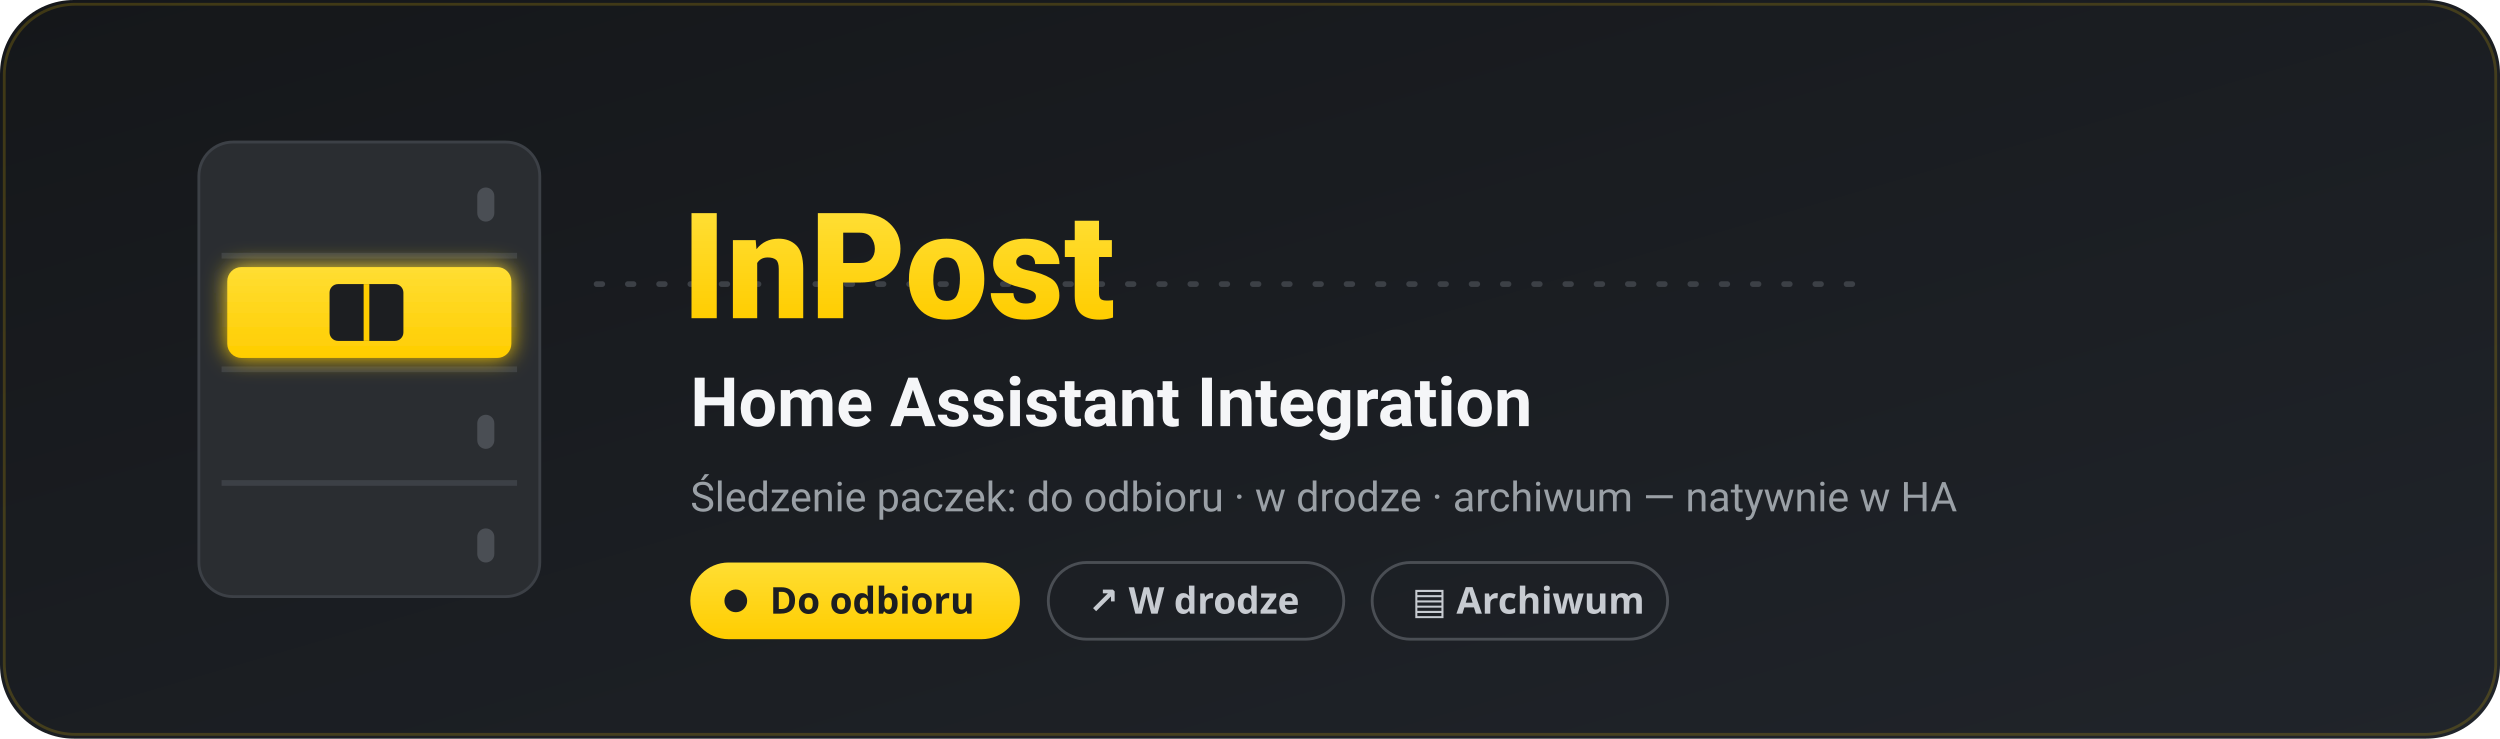
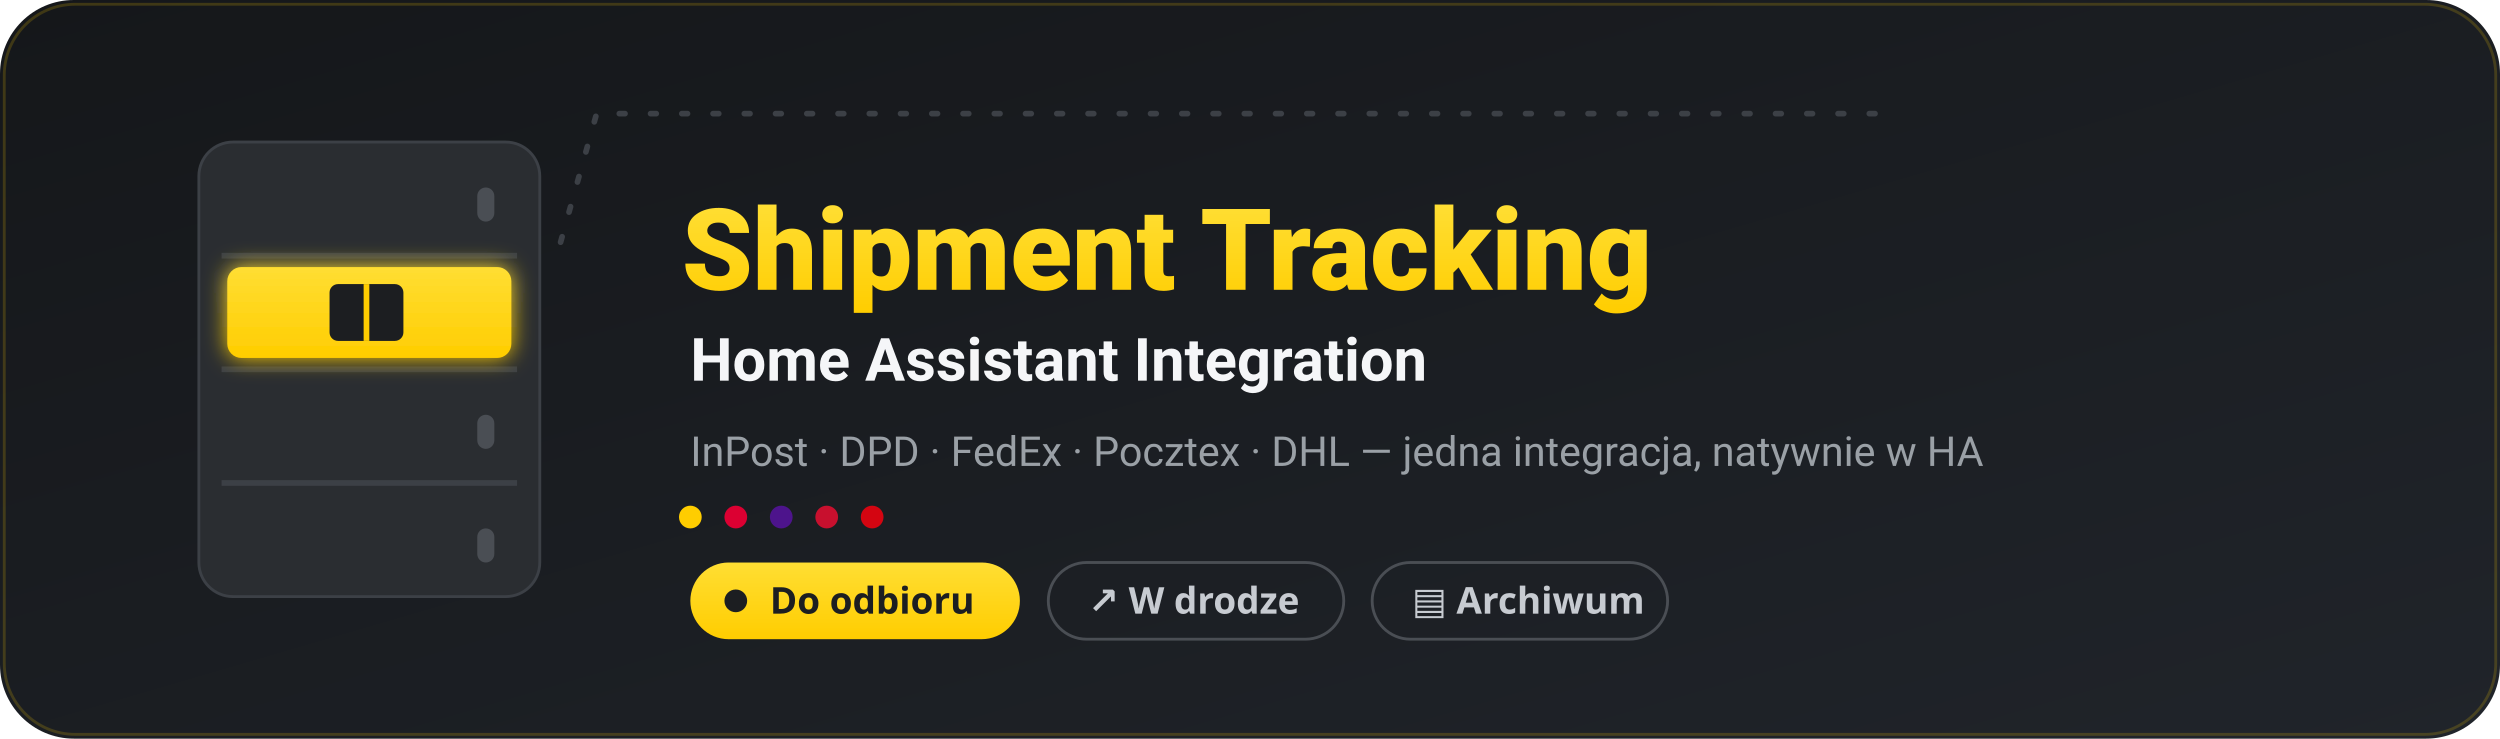
- <svg xmlns="http://www.w3.org/2000/svg" viewBox="0 0 880 260" width="880" height="260" role="img" aria-label="InPost for Home Assistant">
+ <svg xmlns="http://www.w3.org/2000/svg" viewBox="0 0 880 260" width="880" height="260" role="img" aria-label="Shipment Tracking for Home Assistant — InPost, DPD, FedEx, Pocztex, DHL">
  <defs>
    <linearGradient id="bg" x1="0" y1="0" x2="1" y2="1">
      <stop offset="0" stop-color="#15171a" />
      <stop offset="1" stop-color="#20242a" />
    </linearGradient>
    <linearGradient id="yellow" x1="0" y1="0" x2="0" y2="1">
      <stop offset="0" stop-color="#FFDE33" />
      <stop offset="1" stop-color="#FFCD00" />
    </linearGradient>
    <filter id="glow" x="-60%" y="-60%" width="220%" height="220%">
      <feGaussianBlur stdDeviation="4" result="b" />
      <feMerge>
        <feMergeNode in="b" />
        <feMergeNode in="SourceGraphic" />
      </feMerge>
    </filter>
  </defs>
  <rect width="880" height="260" rx="26" fill="url(#bg)" />
  <rect x="1.5" y="1.5" width="877" height="257" rx="25" fill="none" stroke="#FFCD00" stroke-opacity=".18" />
-   <path d="M 210 100 H 660" stroke="#3C4046" stroke-width="2" stroke-dasharray="2 9" stroke-linecap="round" />
+   <path d="M 660 40 L 210 40 L 196 90" stroke="#3C4046" stroke-width="2" stroke-dasharray="2 9" stroke-linecap="round" fill="none" />
  <g transform="translate(70,50)">
    <rect x="0" y="0" width="120" height="160" rx="12" fill="#2A2D31" stroke="#3C4046" />
    <g stroke="#3C4046" stroke-width="2">
      <line x1="8" y1="40" x2="112" y2="40" />
      <line x1="8" y1="80" x2="112" y2="80" />
      <line x1="8" y1="120" x2="112" y2="120" />
    </g>
    <g fill="#4A4E54">
      <rect x="98" y="16" width="6" height="12" rx="3" />
      <rect x="98" y="96" width="6" height="12" rx="3" />
      <rect x="98" y="136" width="6" height="12" rx="3" />
    </g>
    <g filter="url(#glow)">
      <rect x="10" y="44" width="100" height="32" rx="5" fill="url(#yellow)">
        <animate attributeName="opacity" values=".4;1;.4" dur="1.9s" repeatCount="indefinite" />
      </rect>
    </g>
    <rect x="46" y="50" width="26" height="20" rx="3" fill="#1c1e21" />
    <line x1="59" y1="50" x2="59" y2="70" stroke="#FFCD00" stroke-width="2" />
  </g>
  <rect width="24" height="19" rx="4" fill="url(#yellow)" opacity="0">
    <animate attributeName="opacity" values="0;1;1;0" keyTimes="0;0.14;0.82;1" dur="4.2s" repeatCount="indefinite" />
-     <animateMotion dur="4.2s" repeatCount="indefinite" calcMode="spline" keyTimes="0;1" keySplines="0.45 0 0.2 1" path="M 636 90 L 196 90" />
+     <animateMotion dur="4.2s" repeatCount="indefinite" calcMode="spline" keyTimes="0;0.9;1" keySplines="0.45 0 0.2 1;0.2 0 0.2 1" path="M 660 40 L 210 40 L 196 90" />
    <animateTransform attributeName="transform" type="rotate" additive="sum" values="0 12 9; -3 12 9; 0 12 9" dur="1.1s" repeatCount="indefinite" />
  </rect>
-   <text x="240" y="112" font-family="Segoe UI, Ubuntu, system-ui, -apple-system, Roboto, sans-serif" font-size="52" font-weight="800" fill="url(#yellow)">InPost</text>
-   <text x="243" y="150" font-family="Segoe UI, Ubuntu, system-ui, -apple-system, Roboto, sans-serif" font-size="24" font-weight="600" fill="#F5F6F8">Home Assistant Integration</text>
-   <text x="243" y="180" font-family="Segoe UI, Ubuntu, system-ui, -apple-system, Roboto, sans-serif" font-size="14.5" fill="#9AA0A6">Śledzenie paczek: do odbioru · w drodze · archiwum — natywnie w HA</text>
+   <text x="240" y="102" font-family="Segoe UI, Ubuntu, system-ui, -apple-system, Roboto, sans-serif" font-size="40" font-weight="800" fill="url(#yellow)">Shipment Tracking</text>
+   <text x="243" y="134" font-family="Segoe UI, Ubuntu, system-ui, -apple-system, Roboto, sans-serif" font-size="21" font-weight="600" fill="#F5F6F8">Home Assistant Integration</text>
+   <text x="243" y="164" font-family="Segoe UI, Ubuntu, system-ui, -apple-system, Roboto, sans-serif" font-size="14.5" fill="#9AA0A6">InPost · DPD · FedEx · Pocztex · DHL — jedna integracja, natywnie w HA</text>
+   <g transform="translate(243,182)">
+     <circle cx="0" cy="0" r="4" fill="#FFCD00" />
+     <circle cx="16" cy="0" r="4" fill="#DC0032" />
+     <circle cx="32" cy="0" r="4" fill="#4D148C" />
+     <circle cx="48" cy="0" r="4" fill="#C8102E" />
+     <circle cx="64" cy="0" r="4" fill="#D40511" />
+   </g>
  <g font-family="Segoe UI, Ubuntu, system-ui, sans-serif" font-size="13" font-weight="700">
    <g transform="translate(243,198)">
      <rect width="116" height="27" rx="13.5" fill="url(#yellow)" />
      <circle cx="16" cy="13.5" r="4" fill="#1c1e21">
        <animate attributeName="r" values="4;5.5;4" dur="1.9s" repeatCount="indefinite" />
      </circle>
      <text x="28" y="18" fill="#1c1e21">Do odbioru</text>
    </g>
    <g transform="translate(369,198)">
      <rect width="104" height="27" rx="13.5" fill="none" stroke="#4A4E54" />
      <text x="14" y="18" fill="#C7CBD1">↗ W drodze</text>
    </g>
    <g transform="translate(483,198)">
      <rect width="104" height="27" rx="13.5" fill="none" stroke="#4A4E54" />
      <text x="14" y="18" fill="#C7CBD1">▤ Archiwum</text>
    </g>
  </g>
</svg>
